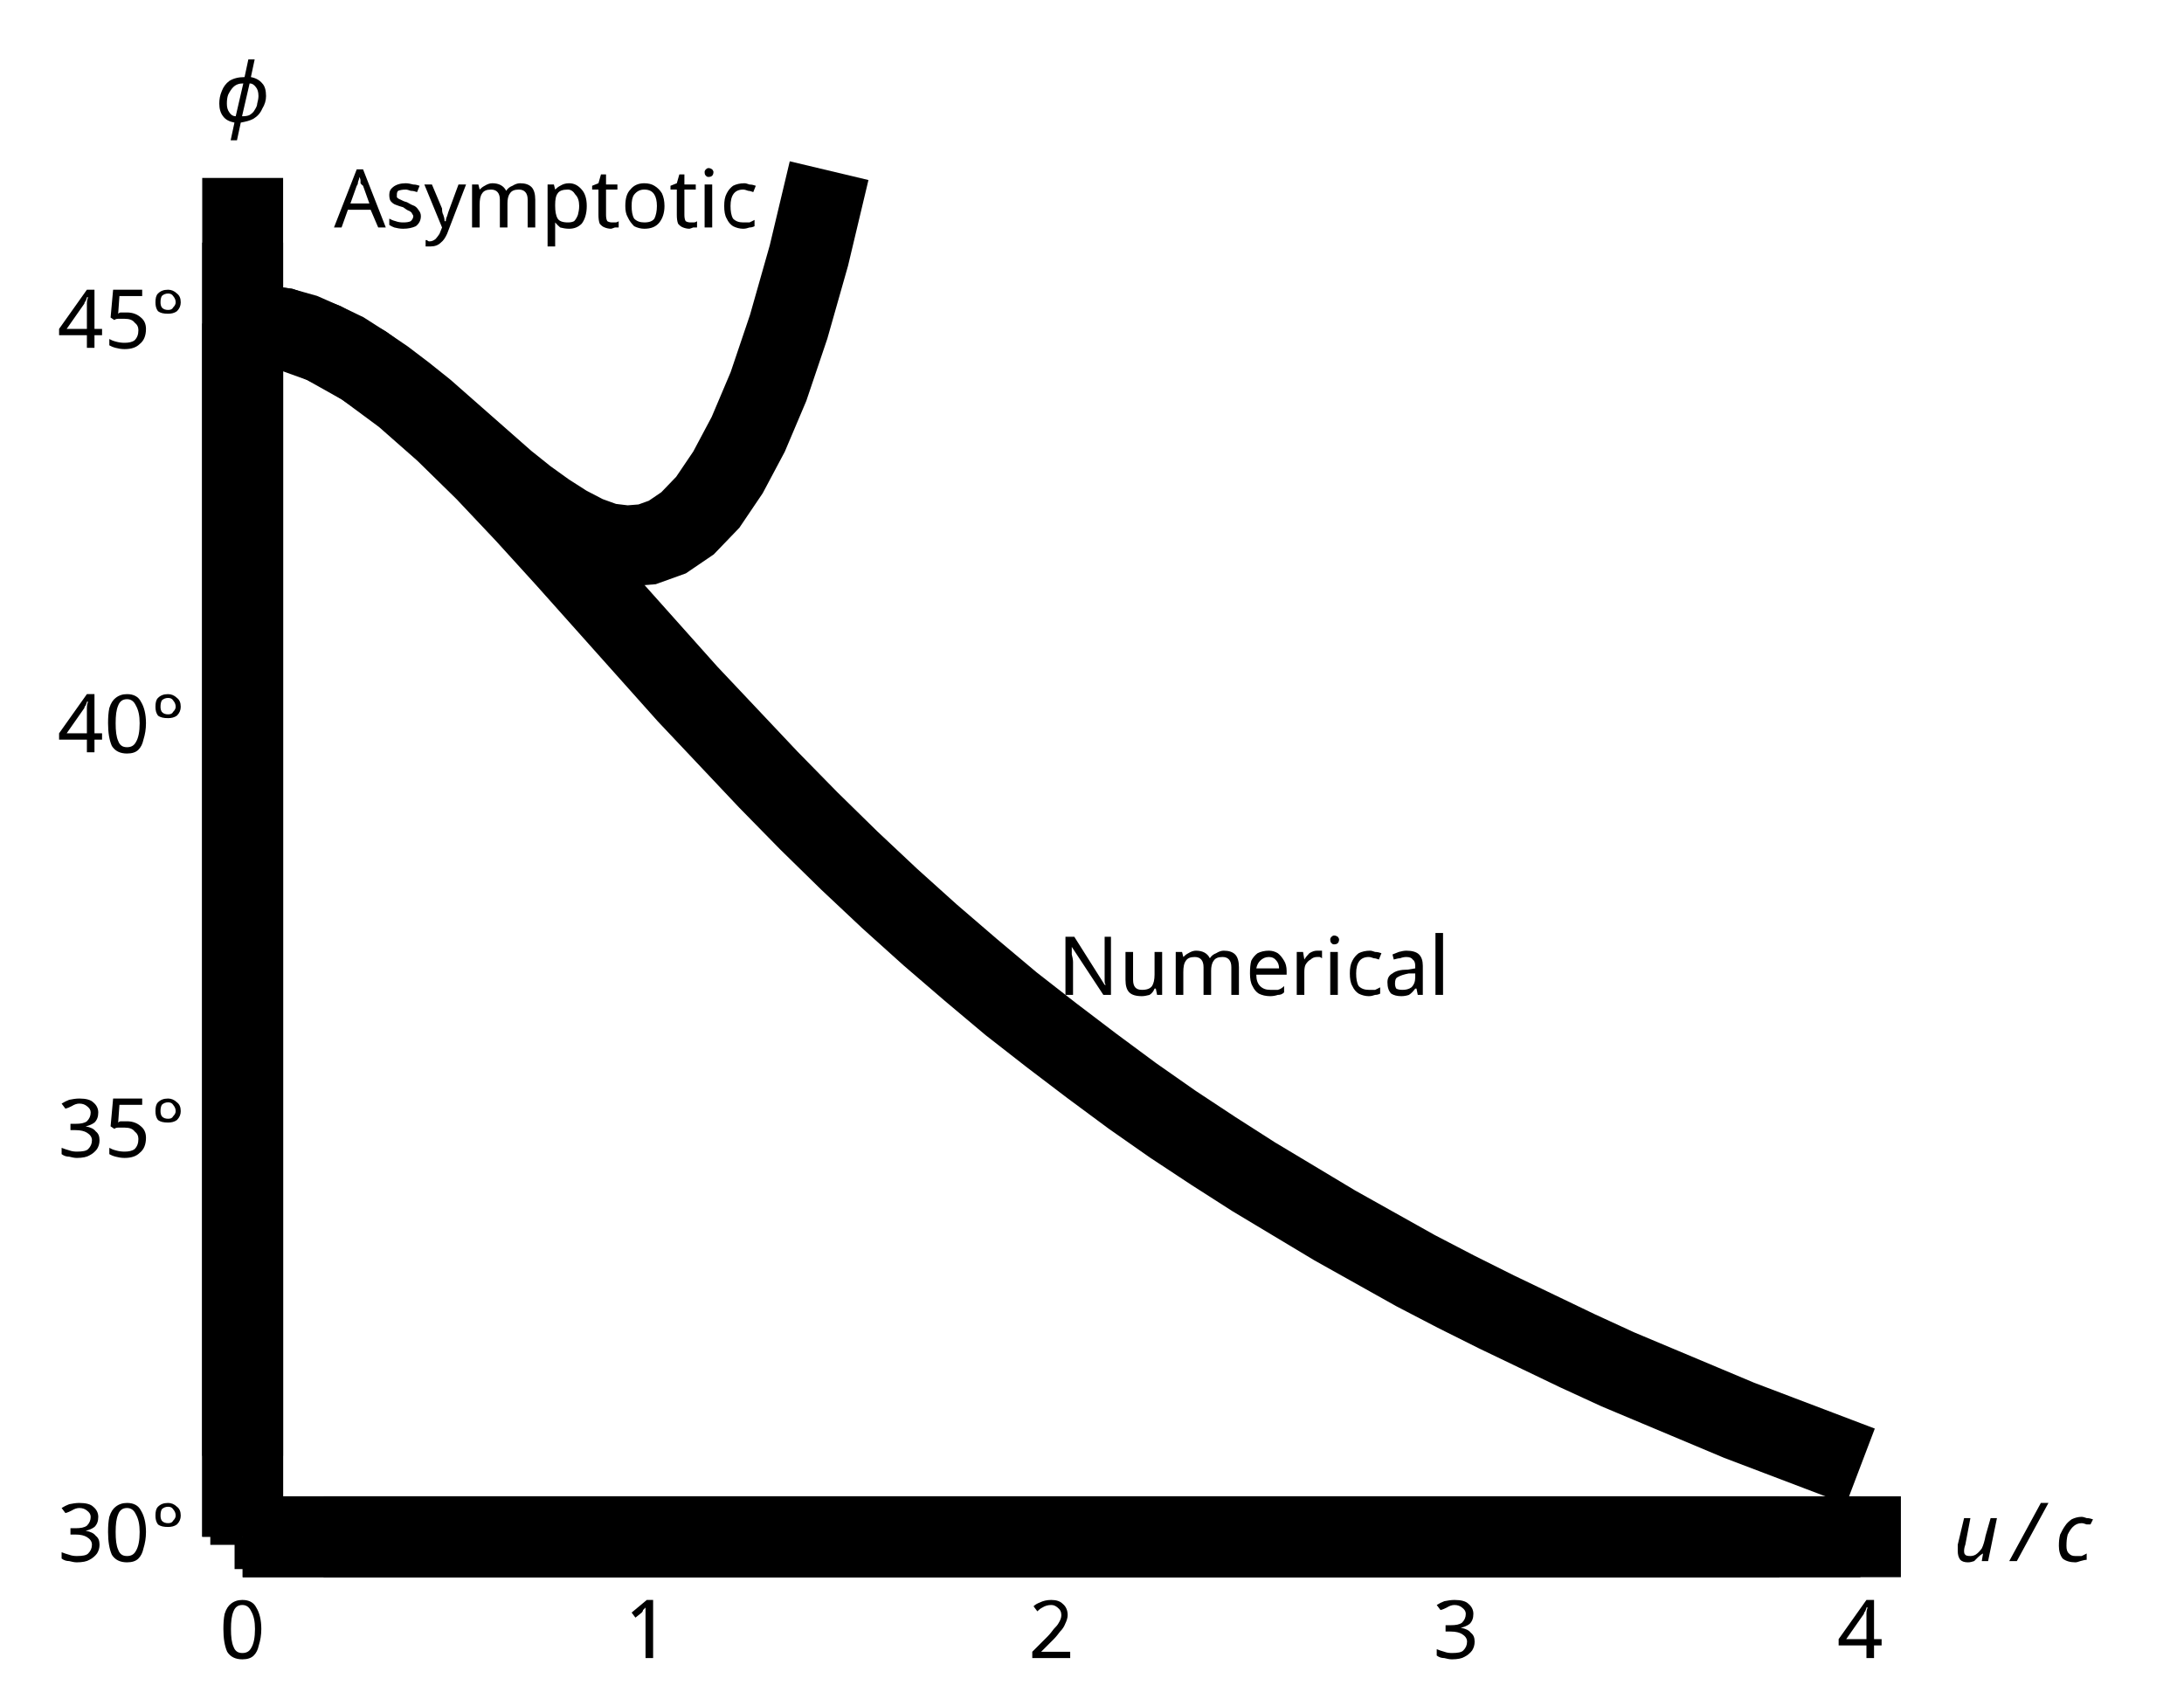
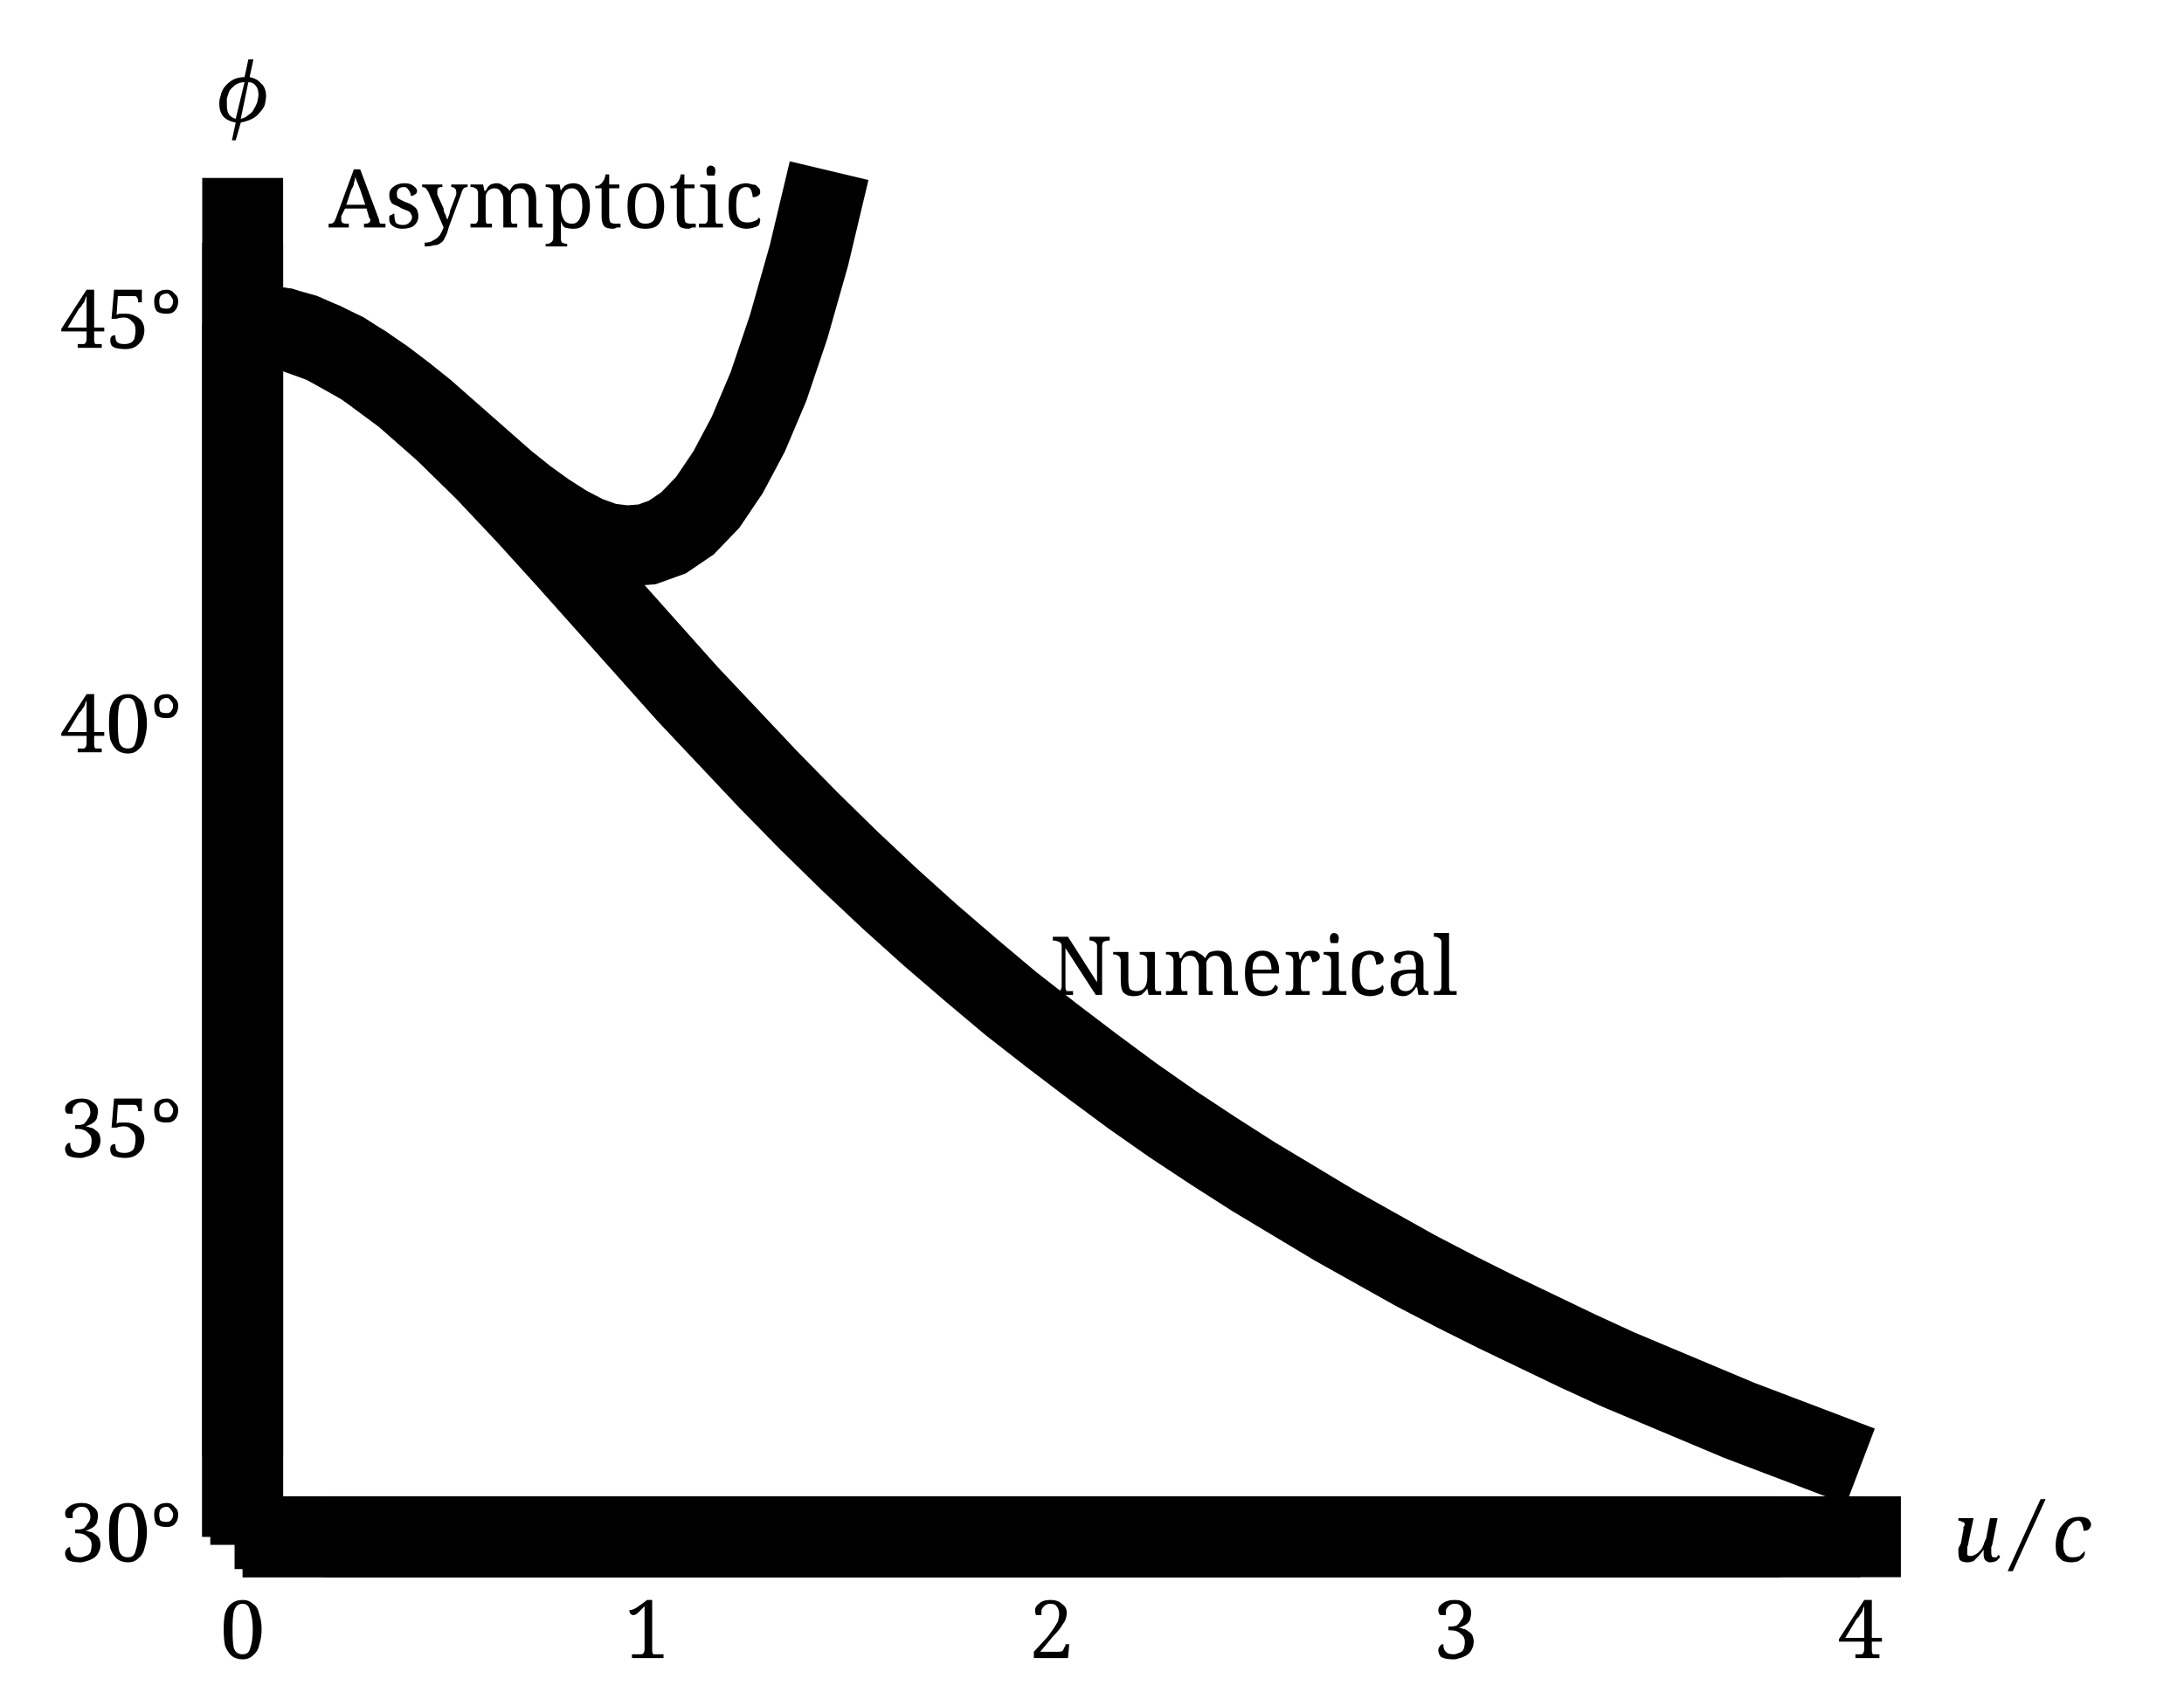
<svg xmlns="http://www.w3.org/2000/svg" viewBox="-3 -49 27 21">
  <style>
line, polyline {
  stroke: black;
  vector-effect: non-scaling-stroke;
}
polyline {
  fill: none;
}
text {
-   font-family: sans-serif;
+   font-family: serif;
  font-size: 1px;
  text-anchor: middle;
}
.italicised {
  font-style: italic;
}
</style>
  <defs>
    <marker id="x-tick-coarse" viewBox="-0.1 0 0.2 0.4" markerUnits="userSpaceOnUse" refX="0" refY="0" markerWidth="0.2" markerHeight="0.4">
      <line x1="0" y1="0" x2="0" y2="0.4" />
    </marker>
    <marker id="x-tick-fine" viewBox="-0.1 0 0.2 0.25" markerUnits="userSpaceOnUse" refX="0" refY="0" markerWidth="0.2" markerHeight="0.25">
      <line x1="0" y1="0" x2="0" y2="0.25" />
    </marker>
    <marker id="y-tick-coarse" viewBox="-0.4 -0.1 0.4 0.2" markerUnits="userSpaceOnUse" refX="0" refY="0" markerWidth="0.4" markerHeight="0.2">
      <line x1="-0.4" y1="0" x2="0" y2="0" />
    </marker>
    <marker id="y-tick-fine" viewBox="-0.25 -0.1 0.25 0.2" markerUnits="userSpaceOnUse" refX="0" refY="0" markerWidth="0.25" markerHeight="0.2">
      <line x1="-0.25" y1="0" x2="0" y2="0" />
    </marker>
  </defs>
  <line x1="0" y1="-30" x2="20.5" y2="-30" />
  <text x="20.5" y="-30" dx="1.5em" dy="0.3em" class="italicised">u / c</text>
  <polyline class="points" points="0,-30 5,-30 10,-30 15,-30 20,-30" marker-start="url(#x-tick-coarse)" marker-mid="url(#x-tick-coarse)" marker-end="url(#x-tick-coarse)" />
  <text x="0" y="-30" dy="1.5em">0</text>
  <text x="5" y="-30" dy="1.5em">1</text>
  <text x="10" y="-30" dy="1.5em">2</text>
  <text x="15" y="-30" dy="1.5em">3</text>
  <text x="20" y="-30" dy="1.5em">4</text>
  <polyline class="points" points="1,-30 2,-30 3,-30 4,-30 6,-30 7,-30 8,-30 9,-30 11,-30 12,-30 13,-30 14,-30 16,-30 17,-30 18,-30 19,-30" marker-start="url(#x-tick-fine)" marker-mid="url(#x-tick-fine)" marker-end="url(#x-tick-fine)" />
  <line x1="0" y1="-30" x2="0" y2="-46.8" />
  <text x="0" y="-46.8" dy="-0.7em" class="italicised">ϕ</text>
  <polyline class="points" points="0,-30 0,-35 0,-40 0,-45" marker-start="url(#y-tick-coarse)" marker-mid="url(#y-tick-coarse)" marker-end="url(#y-tick-coarse)" />
  <text x="0" y="-30" dx="-1.5em" dy="0.3em">30°</text>
  <text x="0" y="-35" dx="-1.5em" dy="0.3em">35°</text>
  <text x="0" y="-40" dx="-1.5em" dy="0.3em">40°</text>
  <text x="0" y="-45" dx="-1.5em" dy="0.3em">45°</text>
  <polyline class="points" points="0,-31 0,-32 0,-33 0,-34 0,-36 0,-37 0,-38 0,-39 0,-41 0,-42 0,-43 0,-44 0,-46" marker-start="url(#y-tick-fine)" marker-mid="url(#y-tick-fine)" marker-end="url(#y-tick-fine)" />
  <polyline points=" 0,-45 0.5,-44.94 1,-44.76 1.5,-44.48 2,-44.11 2.5,-43.67 3,-43.18 3.5,-42.65 4,-42.1 4.5,-41.54 5,-40.98 5.5,-40.42 6,-39.89 6.5,-39.36 7,-38.85 7.5,-38.36 8,-37.89 8.5,-37.44 9,-37.01 9.5,-36.59 10,-36.2 10.5,-35.82 11,-35.45 11.5,-35.1 12,-34.77 12.5,-34.45 13,-34.15 13.5,-33.85 14,-33.57 14.5,-33.29 15,-33.03 15.5,-32.78 16,-32.54 16.5,-32.3 17,-32.07 17.5,-31.86 18,-31.65 18.5,-31.44 19,-31.25 19.5,-31.06 20,-30.87 " />
  <text x="10" y="-36.2" dx="2.5em" dy="-0.5em">Numerical</text>
  <polyline points=" 0,-45 0.25,-44.98 0.5,-44.94 0.75,-44.87 1,-44.76 1.25,-44.64 1.5,-44.48 1.75,-44.31 2,-44.12 2.25,-43.92 2.5,-43.7 2.75,-43.48 3,-43.26 3.25,-43.04 3.5,-42.84 3.75,-42.66 4,-42.5 4.25,-42.37 4.5,-42.28 4.75,-42.25 5,-42.27 5.25,-42.36 5.5,-42.53 5.75,-42.79 6,-43.16 6.25,-43.63 6.5,-44.22 6.75,-44.96 7,-45.84 7.25,-46.89 " />
  <text x="7.25" y="-46.89" dx="-3.5em" dy="0.7em">Asymptotic</text>
</svg>
